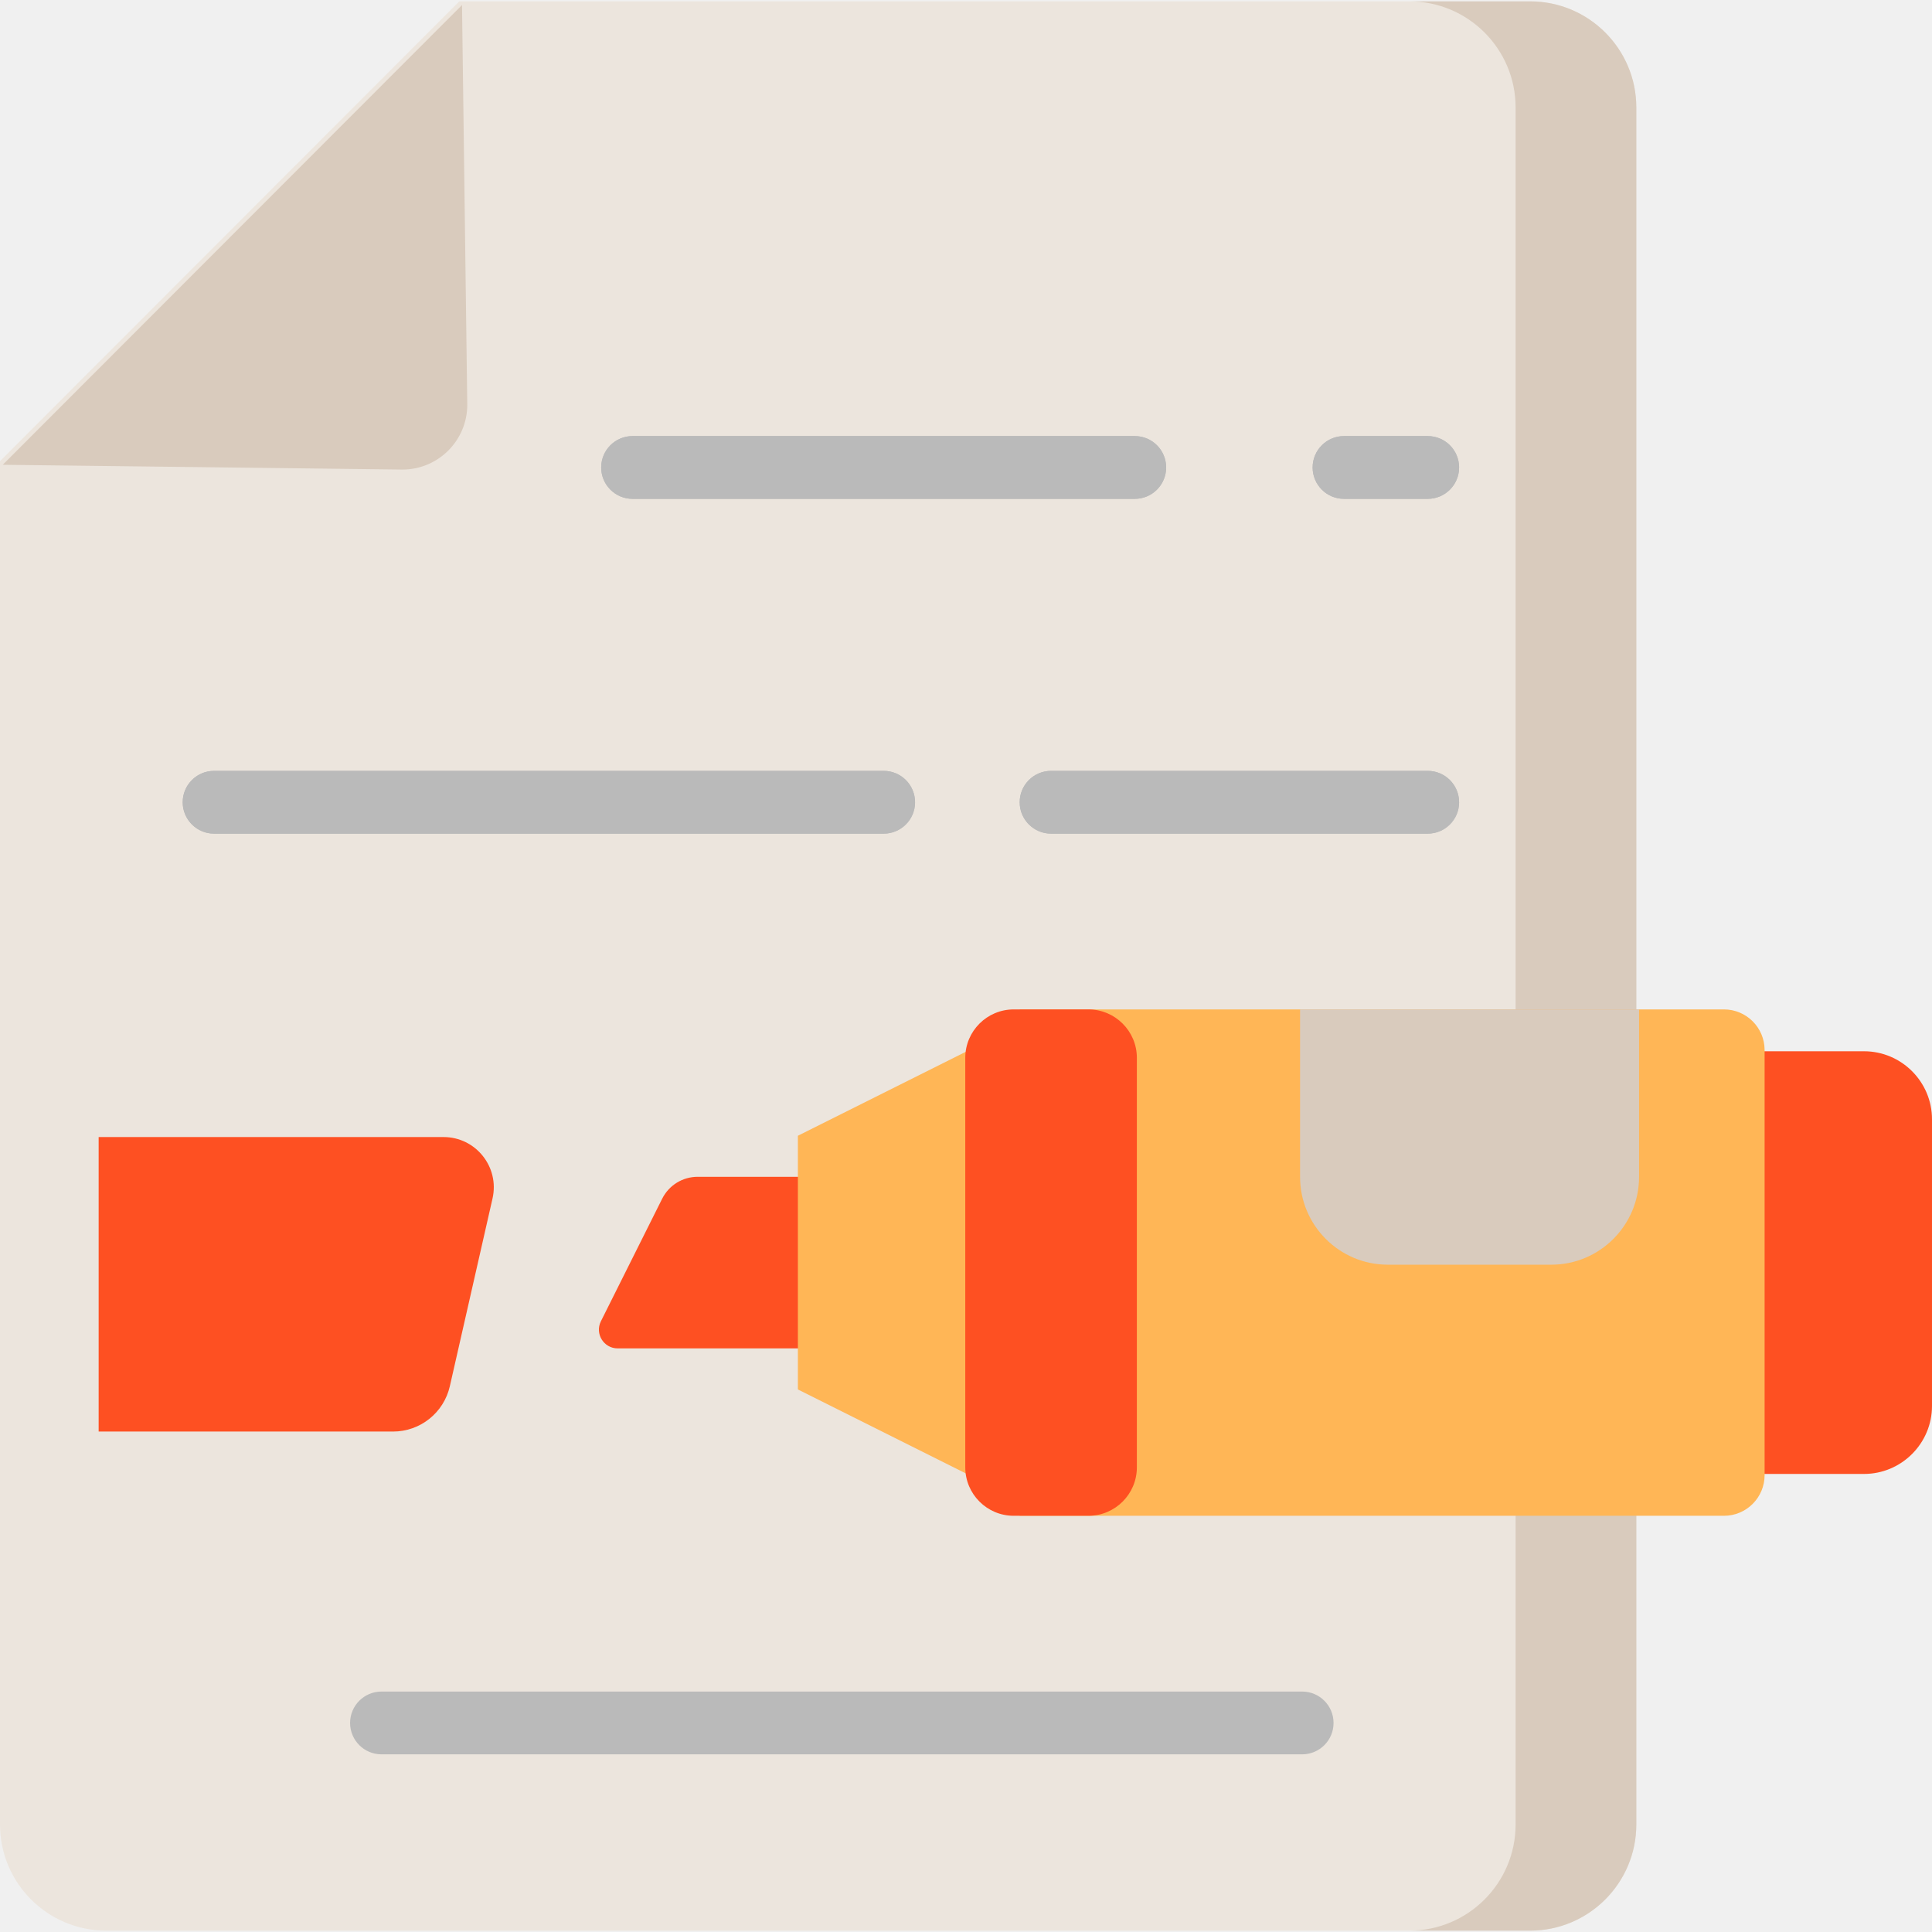
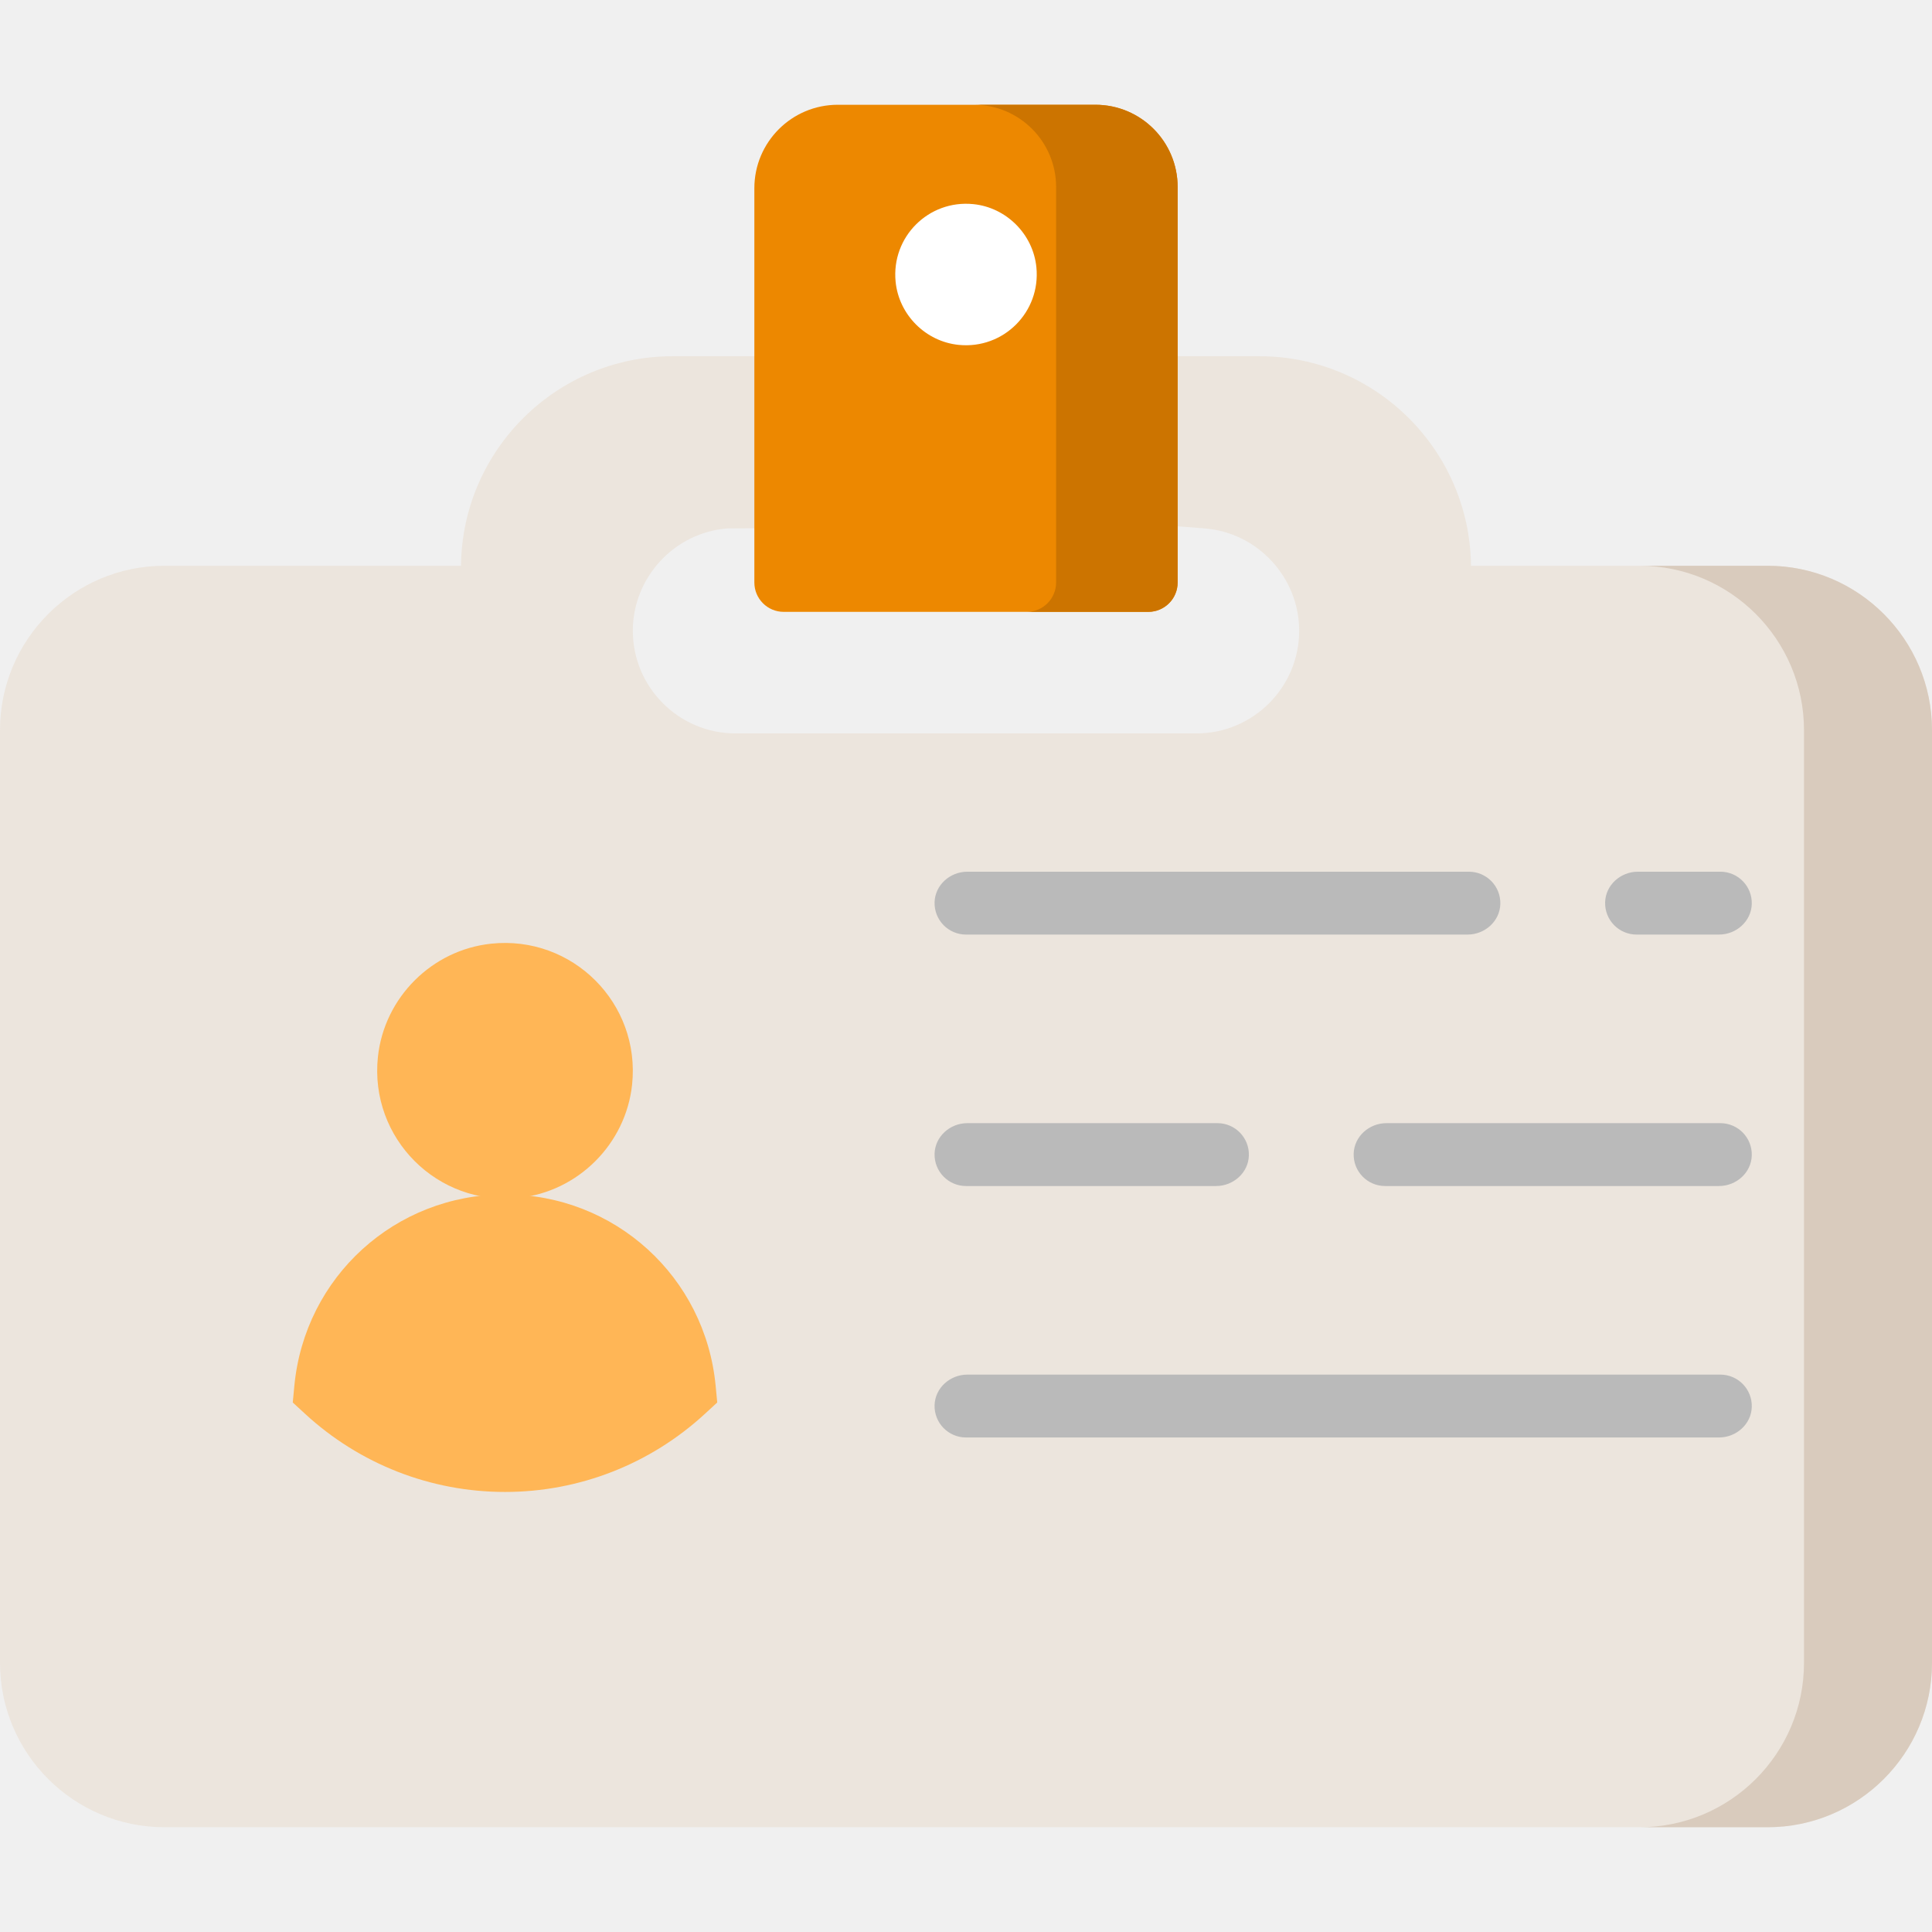
<svg xmlns="http://www.w3.org/2000/svg" version="1.1" width="512" height="512" x="0" y="0" viewBox="0 0 512 512" style="enable-background:new 0 0 512 512" xml:space="preserve" class="">
  <g>
-     <path style="" d="M438.802,390.609V278.595h55.174c9.938,0,18.023,8.085,18.023,18.023v75.967  c0,9.938-8.086,18.024-18.023,18.024L438.802,390.609L438.802,390.609z" fill="#fe5022" data-original="#fe5022" />
-     <path style="" d="M28.107,511.637C12.609,511.637,0,499.027,0,483.529V134.326c0-1.441,0-12.123,0-12.123  L121.715,0.363c0,0,10.8,0,12.248,0h271.569c15.498,0,28.107,12.609,28.107,28.106v455.059c0,15.499-12.609,28.108-28.107,28.108  H28.107V511.637z" fill="#ece5dd" data-original="#ece5dd" />
-     <path style="" d="M405.533,0.363h-31.991c15.498,0,28.107,12.609,28.107,28.107v455.059  c0,15.499-12.609,28.108-28.107,28.108h31.991c15.498,0,28.107-12.609,28.107-28.108V28.469  C433.64,12.972,421.031,0.363,405.533,0.363z" fill="#d9cbbd" data-original="#d9cbbd" />
+     <path style="" d="M468.434,149.934h-78.607c-0.299-30.672-25.342-55.531-56.085-55.531H178.255  c-30.741,0-55.786,24.859-56.085,55.531H43.566C19.544,149.934,0,169.478,0,193.5v247.169c0,24.021,19.544,43.564,43.566,43.564  h424.87c24.021,0,43.564-19.544,43.564-43.566V193.5C512,169.478,492.456,149.934,468.434,149.934z M317.085,194.36H194.915  c-15.003,0-27.21-12.206-27.21-27.21c0-14.129,11.031-26.041,25.111-27.119l118.635-0.592l7.731,0.592  c14.082,1.078,25.112,12.99,25.112,27.119C344.295,182.154,332.088,194.36,317.085,194.36z" fill="#ece5dd" data-original="#ece5dd" class="" />
+     <path style="" d="M468.434,149.934h-33.921c24.022,0,43.566,19.544,43.566,43.566v247.169  c0,24.022-19.544,43.566-43.566,43.566h33.921C492.456,484.234,512,464.69,512,440.668V193.5  C512,169.478,492.456,149.934,468.434,149.934z" fill="#d9cbbd" data-original="#d9cbbd" />
+     <path style="" d="M199.913,154.369V49.882c0-12.215,9.902-22.117,22.117-22.117h68.267  c12.034,0,21.789,9.756,21.789,21.789v104.813c0,4.298-3.484,7.782-7.782,7.782h-96.608  C203.397,162.151,199.913,158.667,199.913,154.369z" fill="#ed8800" data-original="#ed8800" />
+     <path style="" d="M290.297,27.765h-32.208c12.034,0,21.789,9.756,21.789,21.789v104.813  c0,4.298-3.484,7.783-7.783,7.783h32.208c4.298,0,7.783-3.484,7.783-7.783V49.555C312.087,37.521,302.331,27.765,290.297,27.765z" fill="#cc7400" data-original="#cc7400" />
+     <path style="" d="M257.913,54.093c-11.857-1.174-21.741,8.71-20.566,20.567c0.869,8.774,7.967,15.871,16.741,16.741  c11.857,1.174,21.741-8.71,20.566-20.567C273.785,62.058,266.686,54.961,257.913,54.093z" fill="#ffffff" data-original="#ffffff" />
    <g>
-       <path style="" d="M167.639,132.2h133.086c4.594,0,8.318-3.723,8.318-8.318c0-4.595-3.724-8.318-8.318-8.318H167.639   c-4.594,0-8.318,3.723-8.318,8.318C159.321,128.477,163.045,132.2,167.639,132.2z" fill="#bababa" data-original="#bababa" />
-       <path style="" d="M356.178,132.2h22.181c4.594,0,8.318-3.723,8.318-8.318c0-4.595-3.724-8.318-8.318-8.318h-22.181   c-4.594,0-8.318,3.723-8.318,8.318C347.86,128.477,351.584,132.2,356.178,132.2z" fill="#bababa" data-original="#bababa" />
-       <path style="" d="M242.5,212.606c0-4.595-3.724-8.318-8.318-8.318H56.734c-4.594,0-8.318,3.723-8.318,8.318   s3.724,8.318,8.318,8.318h177.449C238.776,220.924,242.5,217.201,242.5,212.606z" fill="#bababa" data-original="#bababa" />
-       <path style="" d="M378.359,204.288h-99.815c-4.594,0-8.318,3.723-8.318,8.318s3.724,8.318,8.318,8.318h99.815   c4.594,0,8.318-3.723,8.318-8.318S382.953,204.288,378.359,204.288z" fill="#bababa" data-original="#bababa" />
+       <path style="" d="M137.507,317.444c-21.558,2.283-39.641-15.801-37.355-37.359   c1.666-15.708,14.294-28.335,30.003-29.999c21.558-2.283,39.641,15.801,37.355,37.359   C165.844,303.153,153.215,315.78,137.507,317.444z" fill="#ffb656" data-original="#ffb656" class="" />
+       <path style="" d="M133.831,395.383c-19.673,0-38.496-7.36-53.003-20.723l-3.241-2.985l0.416-4.388   c2.743-28.937,26.744-50.758,55.827-50.758s53.084,21.821,55.828,50.757l0.416,4.388l-3.241,2.985   C172.326,388.023,153.503,395.383,133.831,395.383z" fill="#ffb656" data-original="#ffb656" class="" />
    </g>
-     <path style="" d="M0.726,123.171L122.442,1.331l1.39,105.939c0,9.465-7.7,17.166-17.166,17.166L0.726,123.171z" fill="#d9cbbd" data-original="#d9cbbd" />
-     <path style="" d="M270.226,401.7V267.504H456.87c5.938,0,10.768,4.83,10.768,10.768v112.659  c0,5.938-4.83,10.769-10.768,10.769H270.226z" fill="#ffb656" data-original="#ffb656" />
-     <path style="" d="M367.785,335.156c-12.822,0-23.252-10.431-23.252-23.254v-44.399h89.833v44.399  c0,12.823-10.431,23.254-23.252,23.254H367.785z" fill="#d9cbbd" data-original="#d9cbbd" />
    <g>
-       <path style="" d="M167.639,132.2h133.086c4.594,0,8.318-3.723,8.318-8.318c0-4.595-3.724-8.318-8.318-8.318H167.639   c-4.594,0-8.318,3.723-8.318,8.318C159.321,128.477,163.045,132.2,167.639,132.2z" fill="#bababa" data-original="#bababa" />
-       <path style="" d="M356.178,132.2h22.181c4.594,0,8.318-3.723,8.318-8.318c0-4.595-3.724-8.318-8.318-8.318h-22.181   c-4.594,0-8.318,3.723-8.318,8.318C347.86,128.477,351.584,132.2,356.178,132.2z" fill="#bababa" data-original="#bababa" />
-       <path style="" d="M242.5,212.606c0-4.595-3.724-8.318-8.318-8.318H56.734c-4.594,0-8.318,3.723-8.318,8.318   s3.724,8.318,8.318,8.318h177.449C238.776,220.924,242.5,217.201,242.5,212.606z" fill="#bababa" data-original="#bababa" />
-       <path style="" d="M378.359,204.288h-99.815c-4.594,0-8.318,3.723-8.318,8.318s3.724,8.318,8.318,8.318h99.815   c4.594,0,8.318-3.723,8.318-8.318S382.953,204.288,378.359,204.288z" fill="#bababa" data-original="#bababa" />
-       <path style="" d="M345.087,448.28H101.096c-4.594,0-8.318,3.723-8.318,8.318c0,4.595,3.724,8.318,8.318,8.318h243.992   c4.594,0,8.318-3.723,8.318-8.318C353.405,452.003,349.681,448.28,345.087,448.28z" fill="#bababa" data-original="#bababa" />
-     </g>
-     <path style="" d="M163.689,357.337c-3.692,0-6.094-3.886-4.443-7.189l16.225-32.451  c1.799-3.597,5.416-5.833,9.438-5.833h44.282v45.471h-65.503V357.337z" fill="#fe5022" data-original="#fe5022" />
-     <polygon style="" points="256.918,278.252 211.447,300.988 211.447,368.216 256.918,390.953 284.321,390.953   284.321,278.214 " fill="#ffb656" data-original="#ffb656" />
-     <g>
-       <path style="" d="M268.64,401.7c-7.075,0-12.832-5.756-12.832-12.832V280.336c0-7.075,5.756-12.831,12.832-12.831   h19.808c7.075,0,12.832,5.756,12.832,12.831v108.532c0,7.076-5.756,12.832-12.832,12.832H268.64z" fill="#fe5022" data-original="#fe5022" />
-       <path style="" d="M104.156,379.377H26.143V301.33h91.398c8.546,0,14.88,7.936,12.986,16.27l-11.313,49.758   C117.615,374.388,111.366,379.377,104.156,379.377z" fill="#fe5022" data-original="#fe5022" />
+       <path style="" d="M256,247.67h132.927c4.561,0,8.539-3.515,8.675-8.074c0.141-4.717-3.641-8.585-8.326-8.585H256.349   c-4.561,0-8.539,3.515-8.675,8.074C247.534,243.803,251.315,247.67,256,247.67z" fill="#bababa" data-original="#bababa" />
+       <path style="" d="M455.913,231.01h-21.864c-4.561,0-8.538,3.515-8.675,8.074c-0.141,4.717,3.641,8.585,8.326,8.585   h21.864c4.561,0,8.538-3.515,8.675-8.074C464.38,234.877,460.598,231.01,455.913,231.01z" fill="#bababa" data-original="#bababa" />
+       <path style="" d="M256,314.307h66.289c4.561,0,8.539-3.515,8.675-8.074c0.141-4.717-3.641-8.585-8.326-8.585h-66.289   c-4.561,0-8.539,3.515-8.675,8.074C247.534,310.44,251.315,314.307,256,314.307z" fill="#bababa" data-original="#bababa" />
+       <path style="" d="M455.913,297.648h-88.502c-4.561,0-8.539,3.515-8.675,8.074c-0.141,4.717,3.641,8.585,8.326,8.585   h88.502c4.561,0,8.538-3.515,8.675-8.074C464.38,301.515,460.598,297.648,455.913,297.648z" fill="#bababa" data-original="#bababa" />
+       <path style="" d="M455.913,364.286H256.349c-4.561,0-8.539,3.515-8.675,8.074c-0.141,4.717,3.641,8.585,8.326,8.585   h199.564c4.561,0,8.538-3.515,8.675-8.074C464.38,368.153,460.598,364.286,455.913,364.286z" fill="#bababa" data-original="#bababa" />
    </g>
    <g>
</g>
    <g>
</g>
    <g>
</g>
    <g>
</g>
    <g>
</g>
    <g>
</g>
    <g>
</g>
    <g>
</g>
    <g>
</g>
    <g>
</g>
    <g>
</g>
    <g>
</g>
    <g>
</g>
    <g>
</g>
    <g>
</g>
  </g>
</svg>
